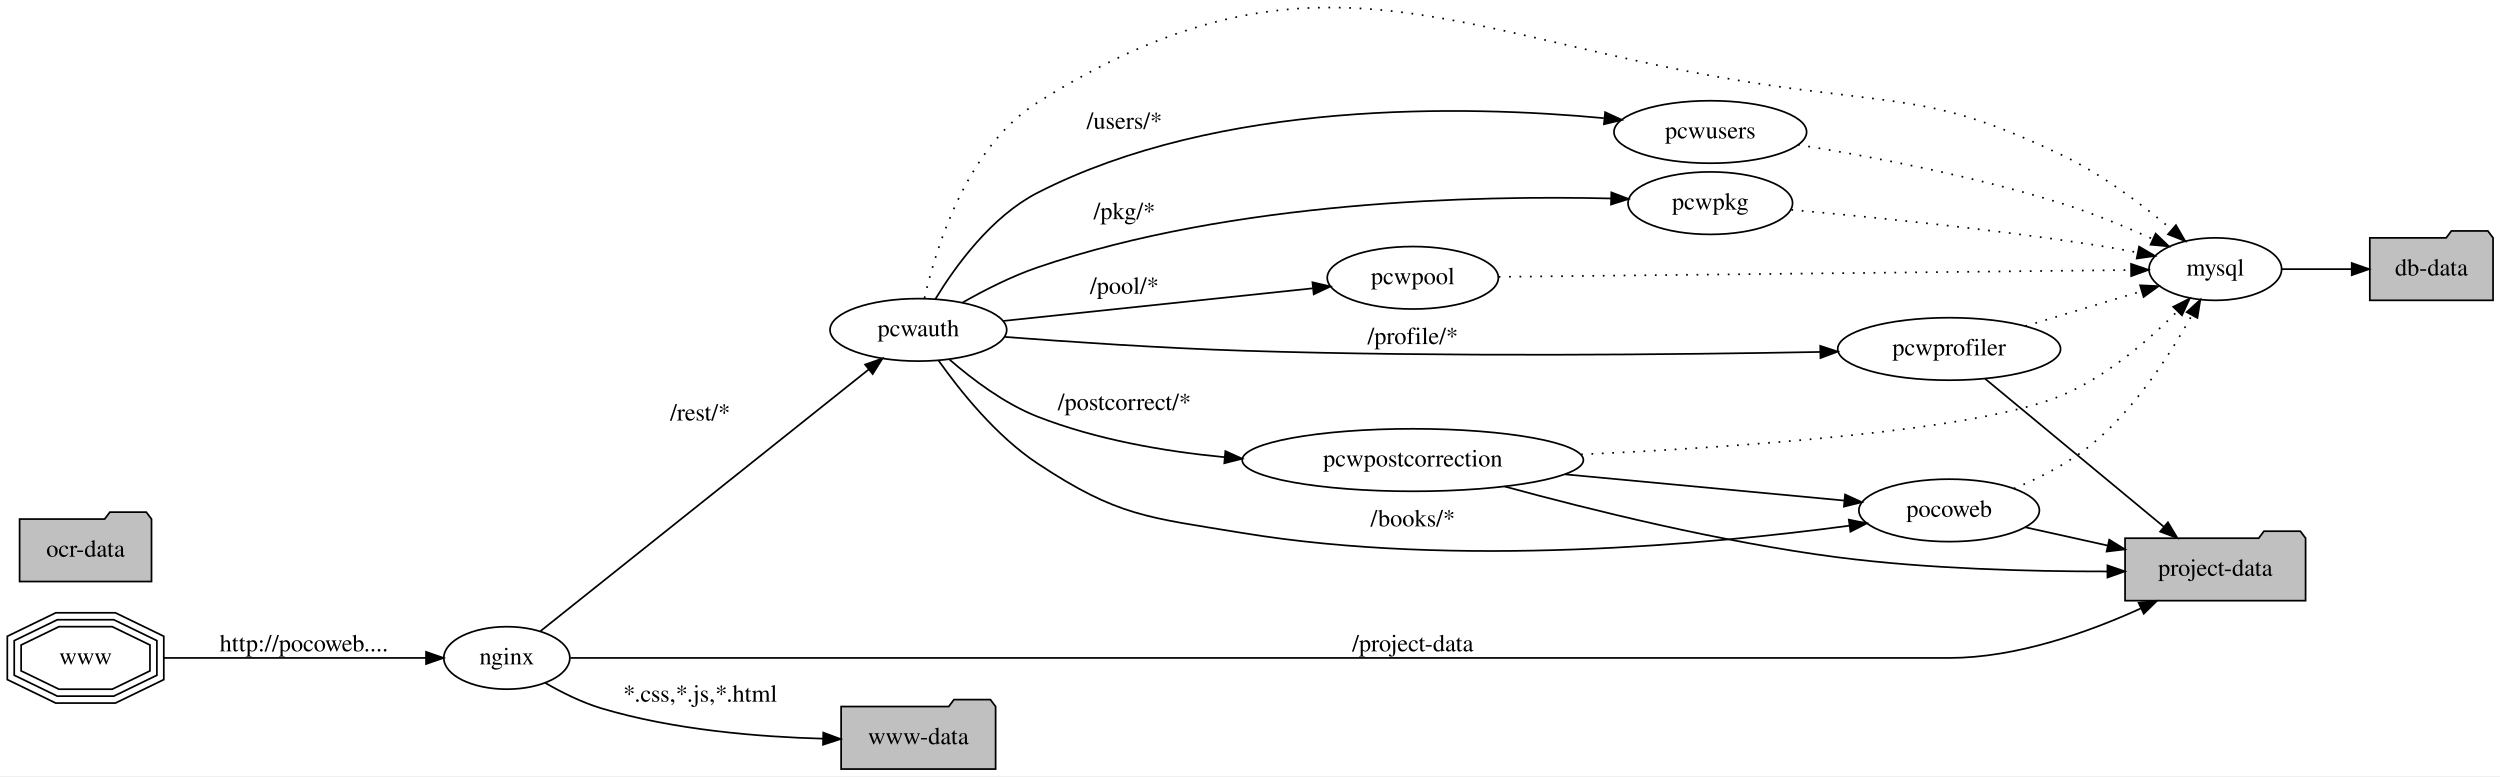
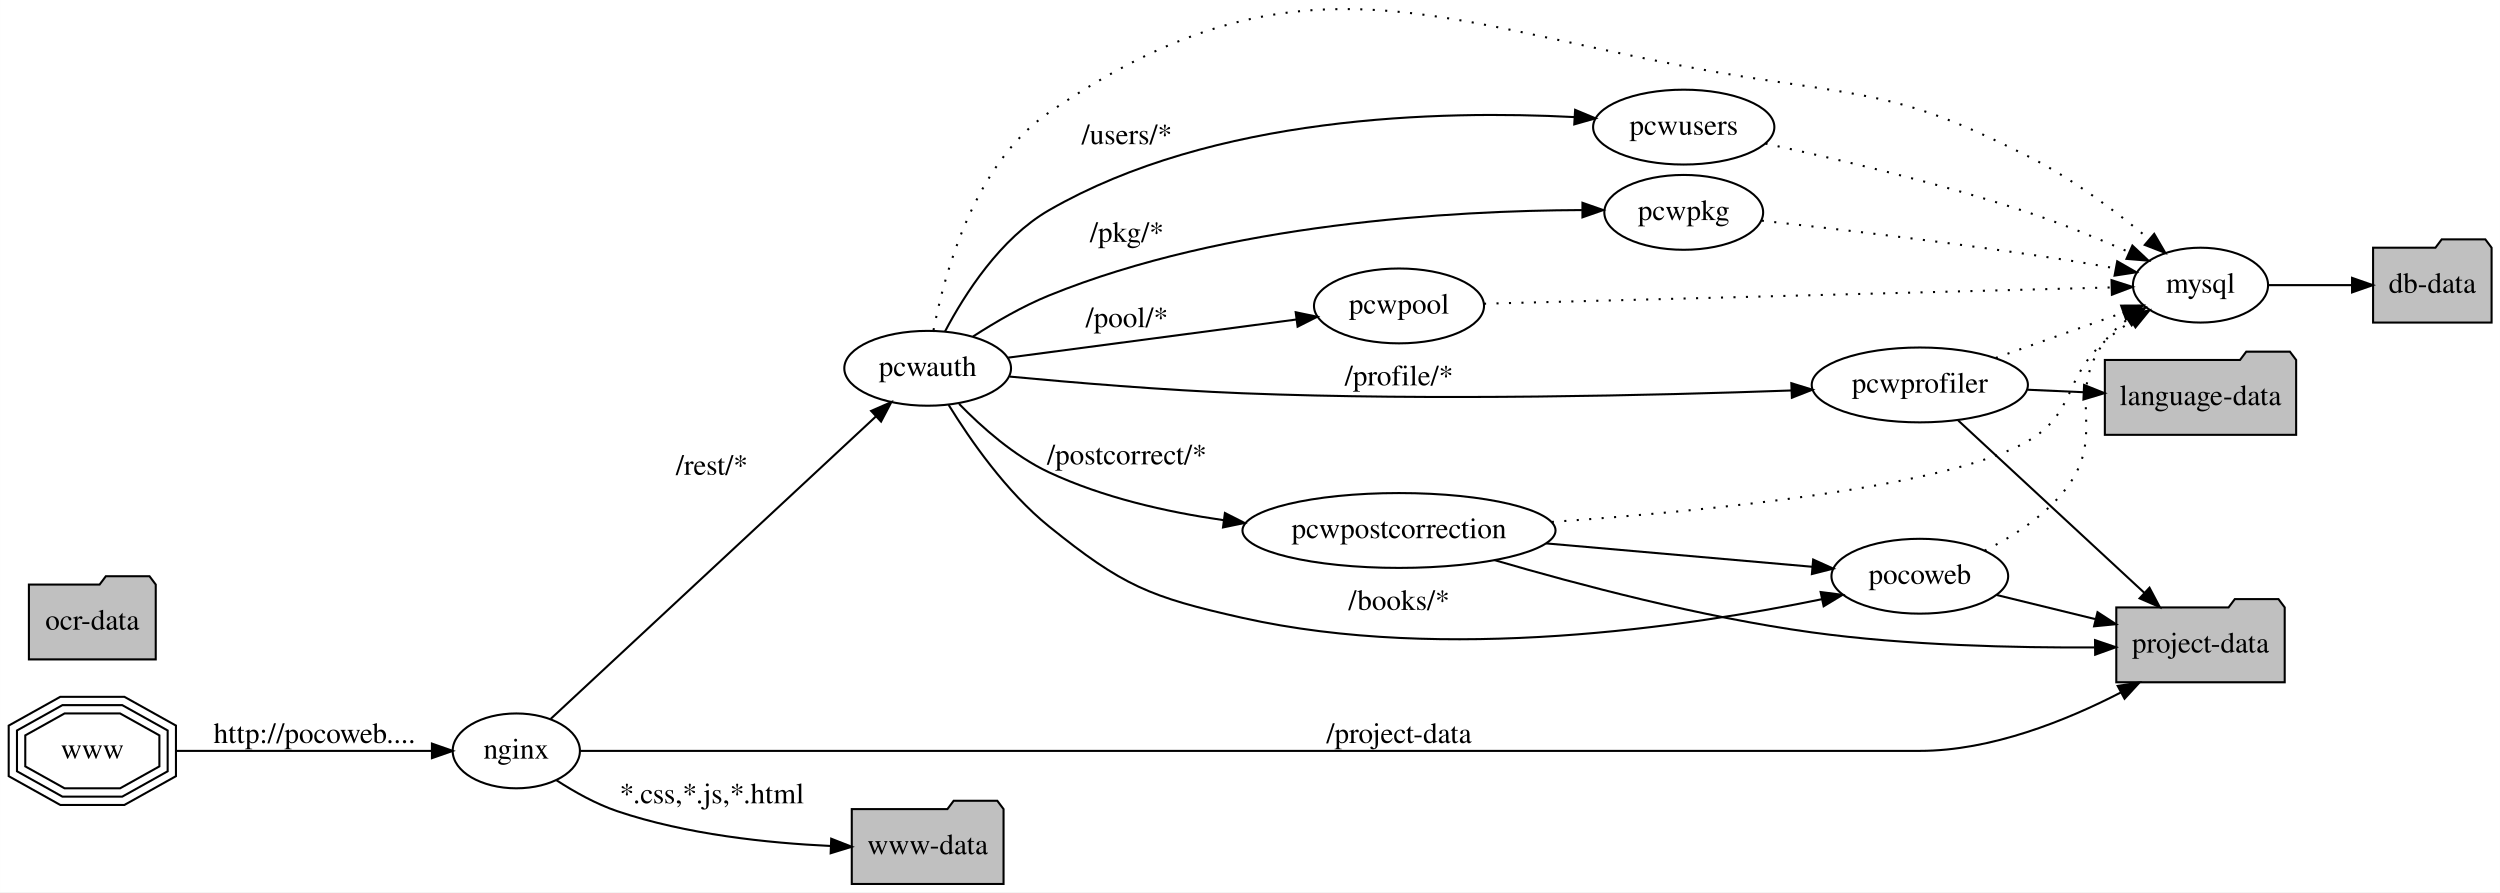
- <svg xmlns="http://www.w3.org/2000/svg" width="1440pt" height="447pt" viewBox="0.00 0.00 1440.22 447.00">
-   <g id="graph0" class="graph" transform="scale(1 1) rotate(0) translate(4 442.997)">
-     <polygon fill="#ffffff" stroke="transparent" points="-4,4 -4,-442.997 1436.216,-442.997 1436.216,4 -4,4" />
+ <svg xmlns="http://www.w3.org/2000/svg" width="1202pt" height="429pt" viewBox="0.00 0.00 1202.28 429.13">
+   <g id="graph0" class="graph" transform="scale(1 1) rotate(0) translate(4 425.1328)">
+     <polygon fill="#ffffff" stroke="transparent" points="-4,4 -4,-425.133 1198.278,-425.133 1198.278,4 -4,4" />
    <g id="node1" class="node">
-       <polygon fill="none" stroke="#000000" points="82.394,-56.544 82.394,-71.456 60.656,-82 29.914,-82 8.176,-71.456 8.176,-56.544 29.914,-46 60.656,-46 82.394,-56.544" />
-       <polygon fill="none" stroke="#000000" points="86.375,-54.033 86.375,-73.966 61.567,-86 29.003,-86 4.195,-73.966 4.195,-54.033 29.003,-42 61.567,-42 86.375,-54.033" />
-       <polygon fill="none" stroke="#000000" points="90.356,-51.523 90.356,-76.477 62.477,-90 28.093,-90 .214,-76.477 .214,-51.523 28.093,-38 62.477,-38 90.356,-51.523" />
-       <text text-anchor="middle" x="45.285" y="-60.3" font-family="Times,serif" font-size="14.00" fill="#000000">www</text>
+       <polygon fill="none" stroke="#000000" points="72.61,-56.544 72.61,-71.456 53.719,-82 27.003,-82 8.111,-71.456 8.111,-56.544 27.003,-46 53.719,-46 72.61,-56.544" />
+       <polygon fill="none" stroke="#000000" points="76.596,-54.192 76.596,-73.808 54.753,-86 25.968,-86 4.125,-73.808 4.125,-54.192 25.968,-42 54.753,-42 76.596,-54.192" />
+       <polygon fill="none" stroke="#000000" points="80.582,-51.84 80.582,-76.16 55.787,-90 24.934,-90 .139,-76.16 .139,-51.84 24.934,-38 55.787,-38 80.582,-51.84" />
+       <text text-anchor="middle" x="40.361" y="-60.3" font-family="Times,serif" font-size="14.00" fill="#000000">www</text>
    </g>
    <g id="node2" class="node">
-       <ellipse fill="none" stroke="#000000" cx="287.967" cy="-64" rx="36.294" ry="18" />
-       <text text-anchor="middle" x="287.967" y="-60.3" font-family="Times,serif" font-size="14.00" fill="#000000">nginx</text>
+       <ellipse fill="none" stroke="#000000" cx="244.269" cy="-64" rx="30.595" ry="18" />
+       <text text-anchor="middle" x="244.269" y="-60.3" font-family="Times,serif" font-size="14.00" fill="#000000">nginx</text>
    </g>
    <g id="edge1" class="edge">
-       <path fill="none" stroke="#000000" d="M90.363,-64C133.382,-64 197.908,-64 241.412,-64" />
-       <polygon fill="#000000" stroke="#000000" points="241.447,-67.5 251.447,-64 241.447,-60.5 241.447,-67.5" />
-       <text text-anchor="middle" x="171.07" y="-67.8" font-family="Times,serif" font-size="14.00" fill="#000000">http://pocoweb....</text>
+       <path fill="none" stroke="#000000" d="M80.646,-64C116.246,-64 167.913,-64 203.621,-64" />
+       <polygon fill="#000000" stroke="#000000" points="203.698,-67.5 213.698,-64 203.698,-60.5 203.698,-67.5" />
+       <text text-anchor="middle" x="147.221" y="-67.8" font-family="Times,serif" font-size="14.00" fill="#000000">http://pocoweb....</text>
    </g>
    <g id="node5" class="node">
-       <ellipse fill="none" stroke="#000000" cx="525.059" cy="-253" rx="50.892" ry="18" />
-       <text text-anchor="middle" x="525.059" y="-249.3" font-family="Times,serif" font-size="14.00" fill="#000000">pcwauth</text>
+       <ellipse fill="none" stroke="#000000" cx="442.112" cy="-248" rx="40.094" ry="18" />
+       <text text-anchor="middle" x="442.112" y="-244.3" font-family="Times,serif" font-size="14.00" fill="#000000">pcwauth</text>
    </g>
    <g id="edge2" class="edge">
-       <path fill="none" stroke="#000000" d="M307.369,-79.467C349.083,-112.719 447.477,-191.155 496.403,-230.156" />
-       <polygon fill="#000000" stroke="#000000" points="494.376,-233.017 504.377,-236.513 498.739,-227.543 494.376,-233.017" />
-       <text text-anchor="middle" x="399.364" y="-200.8" font-family="Times,serif" font-size="14.00" fill="#000000">/rest/*</text>
+       <path fill="none" stroke="#000000" d="M260.796,-79.371C295.521,-111.666 376.225,-186.723 417.234,-224.863" />
+       <polygon fill="#000000" stroke="#000000" points="414.94,-227.508 424.646,-231.756 419.707,-222.382 414.94,-227.508" />
+       <text text-anchor="middle" x="338.316" y="-196.8" font-family="Times,serif" font-size="14.00" fill="#000000">/rest/*</text>
    </g>
    <g id="node11" class="node">
-       <polygon fill="#c0c0c0" stroke="#000000" points="569.559,-36 566.559,-40 545.559,-40 542.559,-36 480.559,-36 480.559,0 569.559,0 569.559,-36" />
-       <text text-anchor="middle" x="525.059" y="-14.3" font-family="Times,serif" font-size="14.00" fill="#000000">www-data</text>
+       <polygon fill="#c0c0c0" stroke="#000000" points="478.612,-36 475.612,-40 454.612,-40 451.612,-36 405.612,-36 405.612,0 478.612,0 478.612,-36" />
+       <text text-anchor="middle" x="442.112" y="-14.3" font-family="Times,serif" font-size="14.00" fill="#000000">www-data</text>
    </g>
    <g id="edge4" class="edge">
-       <path fill="none" stroke="#000000" d="M310.124,-49.609C319.67,-44.105 331.19,-38.35 342.364,-35 384.061,-22.499 433.299,-18.5 470.147,-17.488" />
-       <polygon fill="#000000" stroke="#000000" points="470.271,-20.986 480.195,-17.277 470.124,-13.988 470.271,-20.986" />
-       <text text-anchor="middle" x="399.364" y="-38.8" font-family="Times,serif" font-size="14.00" fill="#000000">*.css,*.js,*.html</text>
+       <path fill="none" stroke="#000000" d="M263.646,-49.836C272.183,-44.298 282.585,-38.458 292.816,-35 325.977,-23.792 365.391,-19.663 395.393,-18.271" />
+       <polygon fill="#000000" stroke="#000000" points="395.726,-21.761 405.587,-17.886 395.462,-14.766 395.726,-21.761" />
+       <text text-anchor="middle" x="338.316" y="-38.8" font-family="Times,serif" font-size="14.00" fill="#000000">*.css,*.js,*.html</text>
    </g>
    <g id="node12" class="node">
-       <polygon fill="#c0c0c0" stroke="#000000" points="1324.216,-133 1321.216,-137 1300.216,-137 1297.216,-133 1220.216,-133 1220.216,-97 1324.216,-97 1324.216,-133" />
-       <text text-anchor="middle" x="1272.216" y="-111.3" font-family="Times,serif" font-size="14.00" fill="#000000">project-data</text>
+       <polygon fill="#c0c0c0" stroke="#000000" points="1094.778,-133 1091.778,-137 1070.778,-137 1067.778,-133 1013.778,-133 1013.778,-97 1094.778,-97 1094.778,-133" />
+       <text text-anchor="middle" x="1054.278" y="-111.3" font-family="Times,serif" font-size="14.00" fill="#000000">project-data</text>
    </g>
    <g id="edge3" class="edge">
-       <path fill="none" stroke="#000000" d="M324.522,-64C371.09,-64 454.055,-64 525.059,-64 525.059,-64 525.059,-64 1118.872,-64 1157.606,-64 1199.16,-78.833 1229.227,-92.5" />
-       <polygon fill="#000000" stroke="#000000" points="1228.027,-95.802 1238.567,-96.876 1230.997,-89.464 1228.027,-95.802" />
-       <text text-anchor="middle" x="809.896" y="-67.8" font-family="Times,serif" font-size="14.00" fill="#000000">/project-data</text>
+       <path fill="none" stroke="#000000" d="M275.111,-64C314.032,-64 383.034,-64 442.112,-64 442.112,-64 442.112,-64 919.283,-64 953.572,-64 989.782,-78.577 1016.059,-92.144" />
+       <polygon fill="#000000" stroke="#000000" points="1014.45,-95.253 1024.919,-96.876 1017.747,-89.078 1014.45,-95.253" />
+       <text text-anchor="middle" x="668.802" y="-67.8" font-family="Times,serif" font-size="14.00" fill="#000000">/project-data</text>
    </g>
    <g id="node3" class="node">
-       <ellipse fill="none" stroke="#000000" cx="1118.872" cy="-149" rx="51.991" ry="18" />
-       <text text-anchor="middle" x="1118.872" y="-145.3" font-family="Times,serif" font-size="14.00" fill="#000000">pocoweb</text>
+       <ellipse fill="none" stroke="#000000" cx="919.283" cy="-148" rx="42.494" ry="18" />
+       <text text-anchor="middle" x="919.283" y="-144.3" font-family="Times,serif" font-size="14.00" fill="#000000">pocoweb</text>
    </g>
    <g id="node4" class="node">
-       <ellipse fill="none" stroke="#000000" cx="1272.216" cy="-288" rx="38.194" ry="18" />
-       <text text-anchor="middle" x="1272.216" y="-284.3" font-family="Times,serif" font-size="14.00" fill="#000000">mysql</text>
+       <ellipse fill="none" stroke="#000000" cx="1054.278" cy="-288" rx="32.494" ry="18" />
+       <text text-anchor="middle" x="1054.278" y="-284.3" font-family="Times,serif" font-size="14.00" fill="#000000">mysql</text>
    </g>
    <g id="edge5" class="edge">
-       <path fill="none" stroke="#000000" stroke-dasharray="1,5" d="M1156.149,-161.555C1171.483,-167.904 1188.763,-176.695 1202.216,-188 1226.633,-208.519 1246.534,-239.474 1258.79,-261.502" />
-       <polygon fill="#000000" stroke="#000000" points="1255.732,-263.206 1263.565,-270.34 1261.891,-259.878 1255.732,-263.206" />
+       <path fill="none" stroke="#000000" stroke-dasharray="1,5" d="M950.453,-160.295C964.531,-167.321 980.224,-177.466 990.278,-191 1009.435,-216.786 988.944,-235.347 1008.278,-261 1011.257,-264.952 1014.996,-268.43 1019.049,-271.461" />
+       <polygon fill="#000000" stroke="#000000" points="1017.372,-274.545 1027.665,-277.06 1021.187,-268.676 1017.372,-274.545" />
    </g>
    <g id="edge6" class="edge">
-       <path fill="none" stroke="#000000" d="M1162.814,-139.257C1177.619,-135.974 1194.428,-132.248 1210.351,-128.717" />
-       <polygon fill="#000000" stroke="#000000" points="1211.12,-132.131 1220.125,-126.55 1209.605,-125.297 1211.12,-132.131" />
+       <path fill="none" stroke="#000000" d="M956.171,-138.983C970.772,-135.413 987.797,-131.252 1003.527,-127.406" />
+       <polygon fill="#000000" stroke="#000000" points="1004.755,-130.709 1013.638,-124.935 1003.093,-123.909 1004.755,-130.709" />
+     </g>
+     <g id="node15" class="node">
+       <polygon fill="#c0c0c0" stroke="#000000" points="1194.278,-306 1191.278,-310 1170.278,-310 1167.278,-306 1137.278,-306 1137.278,-270 1194.278,-270 1194.278,-306" />
+       <text text-anchor="middle" x="1165.778" y="-284.3" font-family="Times,serif" font-size="14.00" fill="#000000">db-data</text>
+     </g>
+     <g id="edge21" class="edge">
+       <path fill="none" stroke="#000000" d="M1086.829,-288C1099.407,-288 1113.903,-288 1127.014,-288" />
+       <polygon fill="#000000" stroke="#000000" points="1127.168,-291.5 1137.168,-288 1127.168,-284.5 1127.168,-291.5" />
+     </g>
+     <g id="edge7" class="edge">
+       <path fill="none" stroke="#000000" d="M452.213,-230.371C462.551,-213.586 479.966,-188.504 500.409,-172 535.987,-143.277 548.794,-138.021 593.409,-128 690.788,-106.126 808.376,-123.804 872.305,-136.974" />
+       <polygon fill="#000000" stroke="#000000" points="871.586,-140.399 882.093,-139.042 873.033,-133.55 871.586,-140.399" />
+       <text text-anchor="middle" x="668.802" y="-131.8" font-family="Times,serif" font-size="14.00" fill="#000000">/books/*</text>
+     </g>
+     <g id="edge13" class="edge">
+       <path fill="none" stroke="#000000" stroke-dasharray="1,5" d="M444.933,-266.33C450.287,-294.187 464.758,-346.523 500.409,-371 628.355,-458.846 695.682,-408.192 849.288,-386 905.236,-377.917 920.732,-375.312 971.278,-350 992.506,-339.37 1013.908,-323.219 1029.662,-310.067" />
+       <polygon fill="#000000" stroke="#000000" points="1032.016,-312.659 1037.355,-303.508 1027.475,-307.333 1032.016,-312.659" />
+     </g>
+     <g id="node6" class="node">
+       <ellipse fill="none" stroke="#000000" cx="805.741" cy="-364" rx="43.592" ry="18" />
+       <text text-anchor="middle" x="805.741" y="-360.3" font-family="Times,serif" font-size="14.00" fill="#000000">pcwusers</text>
+     </g>
+     <g id="edge8" class="edge">
+       <path fill="none" stroke="#000000" d="M450.482,-265.769C459.929,-283.678 477.076,-310.536 500.409,-324 579.473,-369.623 688.898,-372.182 753.012,-368.826" />
+       <polygon fill="#000000" stroke="#000000" points="753.51,-372.303 763.285,-368.217 753.096,-365.315 753.51,-372.303" />
+       <text text-anchor="middle" x="537.909" y="-355.8" font-family="Times,serif" font-size="14.00" fill="#000000">/users/*</text>
+     </g>
+     <g id="node7" class="node">
+       <ellipse fill="none" stroke="#000000" cx="919.283" cy="-240" rx="51.991" ry="18" />
+       <text text-anchor="middle" x="919.283" y="-236.3" font-family="Times,serif" font-size="14.00" fill="#000000">pcwprofiler</text>
+     </g>
+     <g id="edge9" class="edge">
+       <path fill="none" stroke="#000000" d="M481.563,-244.011C512.064,-241.136 555.364,-237.506 593.409,-236 685.309,-232.361 791.891,-234.956 857.456,-237.336" />
+       <polygon fill="#000000" stroke="#000000" points="857.495,-240.839 867.618,-237.715 857.755,-233.844 857.495,-240.839" />
+       <text text-anchor="middle" x="668.802" y="-239.8" font-family="Times,serif" font-size="14.00" fill="#000000">/profile/*</text>
+     </g>
+     <g id="node8" class="node">
+       <ellipse fill="none" stroke="#000000" cx="668.802" cy="-170" rx="75.287" ry="18" />
+       <text text-anchor="middle" x="668.802" y="-166.3" font-family="Times,serif" font-size="14.00" fill="#000000">pcwpostcorrection</text>
+     </g>
+     <g id="edge10" class="edge">
+       <path fill="none" stroke="#000000" d="M457.225,-230.886C468.099,-219.706 483.736,-205.785 500.409,-198 526.358,-185.883 556.71,-178.924 584.444,-174.956" />
+       <polygon fill="#000000" stroke="#000000" points="585.075,-178.403 594.531,-173.625 584.159,-171.464 585.075,-178.403" />
+       <text text-anchor="middle" x="537.909" y="-201.8" font-family="Times,serif" font-size="14.00" fill="#000000">/postcorrect/*</text>
+     </g>
+     <g id="node9" class="node">
+       <ellipse fill="none" stroke="#000000" cx="805.741" cy="-323" rx="38.194" ry="18" />
+       <text text-anchor="middle" x="805.741" y="-319.3" font-family="Times,serif" font-size="14.00" fill="#000000">pcwpkg</text>
+     </g>
+     <g id="edge11" class="edge">
+       <path fill="none" stroke="#000000" d="M463.968,-263.322C474.567,-270.168 487.725,-277.838 500.409,-283 585.838,-317.766 694.791,-323.84 756.765,-324.104" />
+       <polygon fill="#000000" stroke="#000000" points="757.038,-327.604 767.035,-324.096 757.032,-320.604 757.038,-327.604" />
+       <text text-anchor="middle" x="537.909" y="-308.8" font-family="Times,serif" font-size="14.00" fill="#000000">/pkg/*</text>
+     </g>
+     <g id="node10" class="node">
+       <ellipse fill="none" stroke="#000000" cx="668.802" cy="-278" rx="40.893" ry="18" />
+       <text text-anchor="middle" x="668.802" y="-274.3" font-family="Times,serif" font-size="14.00" fill="#000000">pcwpool</text>
+     </g>
+     <g id="edge12" class="edge">
+       <path fill="none" stroke="#000000" d="M480.824,-253.123C519.142,-258.194 577.946,-265.976 619.566,-271.484" />
+       <polygon fill="#000000" stroke="#000000" points="619.117,-274.955 629.49,-272.797 620.035,-268.016 619.117,-274.955" />
+       <text text-anchor="middle" x="537.909" y="-267.8" font-family="Times,serif" font-size="14.00" fill="#000000">/pool/*</text>
+     </g>
+     <g id="edge20" class="edge">
+       <path fill="none" stroke="#000000" stroke-dasharray="1,5" d="M845.03,-356.083C878.884,-348.833 928.854,-337.103 971.278,-323 987.591,-317.577 1005.197,-310.359 1019.979,-303.886" />
+       <polygon fill="#000000" stroke="#000000" points="1021.528,-307.028 1029.243,-299.767 1018.684,-300.632 1021.528,-307.028" />
+     </g>
+     <g id="edge16" class="edge">
+       <path fill="none" stroke="#000000" stroke-dasharray="1,5" d="M955.815,-252.989C974.832,-259.751 998.036,-268.002 1017.141,-274.795" />
+       <polygon fill="#000000" stroke="#000000" points="1016.12,-278.147 1026.715,-278.199 1018.465,-271.551 1016.12,-278.147" />
+     </g>
+     <g id="edge14" class="edge">
+       <path fill="none" stroke="#000000" d="M937.77,-222.881C960.905,-201.46 1000.705,-164.607 1027.256,-140.021" />
+       <polygon fill="#000000" stroke="#000000" points="1029.744,-142.488 1034.703,-133.126 1024.987,-137.352 1029.744,-142.488" />
+     </g>
+     <g id="node13" class="node">
+       <polygon fill="#c0c0c0" stroke="#000000" points="1100.278,-252 1097.278,-256 1076.278,-256 1073.278,-252 1008.278,-252 1008.278,-216 1100.278,-216 1100.278,-252" />
+       <text text-anchor="middle" x="1054.278" y="-230.3" font-family="Times,serif" font-size="14.00" fill="#000000">language-data</text>
+     </g>
+     <g id="edge15" class="edge">
+       <path fill="none" stroke="#000000" d="M971.09,-237.697C979.854,-237.308 988.992,-236.902 997.868,-236.507" />
+       <polygon fill="#000000" stroke="#000000" points="998.293,-239.992 1008.128,-236.051 997.982,-232.999 998.293,-239.992" />
+     </g>
+     <g id="edge18" class="edge">
+       <path fill="none" stroke="#000000" d="M739.576,-163.784C780.304,-160.207 830.577,-155.791 867.584,-152.541" />
+       <polygon fill="#000000" stroke="#000000" points="867.996,-156.018 877.651,-151.657 867.383,-149.045 867.996,-156.018" />
+     </g>
+     <g id="edge19" class="edge">
+       <path fill="none" stroke="#000000" stroke-dasharray="1,5" d="M742.308,-174.11C819.092,-179.508 933.528,-191 971.278,-213 994.551,-226.562 988.071,-243.19 1008.278,-261 1012.173,-264.433 1016.568,-267.657 1021.057,-270.599" />
+       <polygon fill="#000000" stroke="#000000" points="1019.344,-273.654 1029.7,-275.89 1022.999,-267.684 1019.344,-273.654" />
+     </g>
+     <g id="edge17" class="edge">
+       <path fill="none" stroke="#000000" d="M714.788,-155.728C754.678,-144.055 814.194,-128.322 867.288,-121 913.021,-114.692 965.614,-113.54 1003.351,-113.762" />
+       <polygon fill="#000000" stroke="#000000" points="1003.55,-117.264 1013.583,-113.858 1003.616,-110.264 1003.55,-117.264" />
+     </g>
+     <g id="edge22" class="edge">
+       <path fill="none" stroke="#000000" stroke-dasharray="1,5" d="M843.3,-319.002C880.655,-314.865 939.557,-307.908 990.278,-300 997.812,-298.825 1005.818,-297.437 1013.525,-296.029" />
+       <polygon fill="#000000" stroke="#000000" points="1014.231,-299.457 1023.419,-294.182 1012.947,-292.576 1014.231,-299.457" />
+     </g>
+     <g id="edge23" class="edge">
+       <path fill="none" stroke="#000000" stroke-dasharray="1,5" d="M709.69,-279.061C783.158,-280.967 936.793,-284.952 1011.566,-286.892" />
+       <polygon fill="#000000" stroke="#000000" points="1011.49,-290.391 1021.577,-287.152 1011.671,-283.393 1011.49,-290.391" />
    </g>
    <g id="node14" class="node">
-       <polygon fill="#c0c0c0" stroke="#000000" points="1432.216,-306 1429.216,-310 1408.216,-310 1405.216,-306 1361.216,-306 1361.216,-270 1432.216,-270 1432.216,-306" />
-       <text text-anchor="middle" x="1396.716" y="-284.3" font-family="Times,serif" font-size="14.00" fill="#000000">db-data</text>
-     </g>
-     <g id="edge20" class="edge">
-       <path fill="none" stroke="#000000" d="M1310.586,-288C1323.214,-288 1337.388,-288 1350.535,-288" />
-       <polygon fill="#000000" stroke="#000000" points="1350.81,-291.5 1360.81,-288 1350.81,-284.5 1350.81,-291.5" />
-     </g>
-     <g id="edge7" class="edge">
-       <path fill="none" stroke="#000000" d="M536.711,-235.31C548.993,-217.942 569.851,-191.818 593.755,-176 639.935,-145.441 657.117,-145.009 711.755,-136 834.956,-115.686 981.885,-129.579 1061.198,-140.156" />
-       <polygon fill="#000000" stroke="#000000" points="1061.083,-143.672 1071.464,-141.557 1062.029,-136.737 1061.083,-143.672" />
-       <text text-anchor="middle" x="809.896" y="-139.8" font-family="Times,serif" font-size="14.00" fill="#000000">/books/*</text>
-     </g>
-     <g id="edge13" class="edge">
-       <path fill="none" stroke="#000000" stroke-dasharray="1,5" d="M528.586,-271.329C535.371,-300.952 553.307,-358.593 593.755,-384 760.416,-488.687 841.215,-415.252 1036.527,-391 1103.252,-382.715 1122.458,-382.796 1183.216,-354 1206.669,-342.885 1230.123,-325.153 1247.061,-310.866" />
-       <polygon fill="#000000" stroke="#000000" points="1249.536,-313.354 1254.825,-304.174 1244.965,-308.052 1249.536,-313.354" />
-     </g>
-     <g id="node6" class="node">
-       <ellipse fill="none" stroke="#000000" cx="981.282" cy="-367" rx="55.491" ry="18" />
-       <text text-anchor="middle" x="981.282" y="-363.3" font-family="Times,serif" font-size="14.00" fill="#000000">pcwusers</text>
-     </g>
-     <g id="edge8" class="edge">
-       <path fill="none" stroke="#000000" d="M534.807,-270.676C546.233,-289.477 567.052,-318.35 593.755,-332 698.523,-385.557 840.123,-382.437 919.934,-374.972" />
-       <polygon fill="#000000" stroke="#000000" points="920.696,-378.414 930.302,-373.945 920.006,-371.448 920.696,-378.414" />
-       <text text-anchor="middle" x="643.755" y="-368.8" font-family="Times,serif" font-size="14.00" fill="#000000">/users/*</text>
-     </g>
-     <g id="node7" class="node">
-       <ellipse fill="none" stroke="#000000" cx="1118.872" cy="-242" rx="64.189" ry="18" />
-       <text text-anchor="middle" x="1118.872" y="-238.3" font-family="Times,serif" font-size="14.00" fill="#000000">pcwprofiler</text>
-     </g>
-     <g id="edge9" class="edge">
-       <path fill="none" stroke="#000000" d="M574.545,-248.951C612.15,-246.085 665.171,-242.496 711.755,-241 827.94,-237.27 962.871,-238.745 1044.509,-240.277" />
-       <polygon fill="#000000" stroke="#000000" points="1044.62,-243.78 1054.685,-240.474 1044.755,-236.781 1044.62,-243.78" />
-       <text text-anchor="middle" x="809.896" y="-244.8" font-family="Times,serif" font-size="14.00" fill="#000000">/profile/*</text>
-     </g>
-     <g id="node8" class="node">
-       <ellipse fill="none" stroke="#000000" cx="809.896" cy="-178" rx="98.283" ry="18" />
-       <text text-anchor="middle" x="809.896" y="-174.3" font-family="Times,serif" font-size="14.00" fill="#000000">pcwpostcorrection</text>
-     </g>
-     <g id="edge10" class="edge">
-       <path fill="none" stroke="#000000" d="M543.021,-235.887C556.044,-224.556 574.655,-210.456 593.755,-203 627.383,-189.873 666.025,-183.063 701.251,-179.683" />
-       <polygon fill="#000000" stroke="#000000" points="701.918,-183.138 711.575,-178.779 701.308,-176.164 701.918,-183.138" />
-       <text text-anchor="middle" x="643.755" y="-206.8" font-family="Times,serif" font-size="14.00" fill="#000000">/postcorrect/*</text>
-     </g>
-     <g id="node9" class="node">
-       <ellipse fill="none" stroke="#000000" cx="981.282" cy="-326" rx="47.392" ry="18" />
-       <text text-anchor="middle" x="981.282" y="-322.3" font-family="Times,serif" font-size="14.00" fill="#000000">pcwpkg</text>
-     </g>
-     <g id="edge11" class="edge">
-       <path fill="none" stroke="#000000" d="M550.318,-268.625C562.951,-275.81 578.721,-283.86 593.755,-289 706.216,-327.447 847.035,-330.532 924.185,-328.696" />
-       <polygon fill="#000000" stroke="#000000" points="924.283,-332.195 934.183,-328.422 924.091,-325.197 924.283,-332.195" />
-       <text text-anchor="middle" x="643.755" y="-316.8" font-family="Times,serif" font-size="14.00" fill="#000000">/pkg/*</text>
-     </g>
-     <g id="node10" class="node">
-       <ellipse fill="none" stroke="#000000" cx="809.896" cy="-283" rx="49.291" ry="18" />
-       <text text-anchor="middle" x="809.896" y="-279.3" font-family="Times,serif" font-size="14.00" fill="#000000">pcwpool</text>
-     </g>
-     <g id="edge12" class="edge">
-       <path fill="none" stroke="#000000" d="M573.701,-258.123C623.156,-263.332 699.77,-271.401 752.245,-276.928" />
-       <polygon fill="#000000" stroke="#000000" points="752.092,-280.431 762.404,-277.998 752.825,-273.47 752.092,-280.431" />
-       <text text-anchor="middle" x="643.755" y="-273.8" font-family="Times,serif" font-size="14.00" fill="#000000">/pool/*</text>
-     </g>
-     <g id="edge19" class="edge">
-       <path fill="none" stroke="#000000" stroke-dasharray="1,5" d="M1031.788,-359.672C1073.073,-352.987 1132.667,-341.743 1183.216,-326 1201.016,-320.456 1220.108,-312.578 1236.026,-305.432" />
-       <polygon fill="#000000" stroke="#000000" points="1237.85,-308.446 1245.488,-301.104 1234.938,-302.081 1237.85,-308.446" />
-     </g>
-     <g id="edge15" class="edge">
-       <path fill="none" stroke="#000000" stroke-dasharray="1,5" d="M1162.814,-255.182C1183.806,-261.479 1208.827,-268.985 1229.639,-275.228" />
-       <polygon fill="#000000" stroke="#000000" points="1228.898,-278.659 1239.482,-278.18 1230.909,-271.955 1228.898,-278.659" />
-     </g>
-     <g id="edge14" class="edge">
-       <path fill="none" stroke="#000000" d="M1139.553,-224.872C1166.118,-202.87 1212.403,-164.537 1242.674,-139.466" />
-       <polygon fill="#000000" stroke="#000000" points="1244.911,-142.158 1250.38,-133.084 1240.446,-136.767 1244.911,-142.158" />
-     </g>
-     <g id="edge17" class="edge">
-       <path fill="none" stroke="#000000" d="M897.61,-169.767C949.028,-164.941 1012.668,-158.968 1058.478,-154.668" />
-       <polygon fill="#000000" stroke="#000000" points="1058.924,-158.142 1068.553,-153.723 1058.269,-151.173 1058.924,-158.142" />
-     </g>
-     <g id="edge18" class="edge">
-       <path fill="none" stroke="#000000" stroke-dasharray="1,5" d="M906.834,-181.251C1000.45,-185.527 1134.931,-194.99 1183.216,-215 1209.312,-225.815 1233.724,-246.942 1250.355,-263.697" />
-       <polygon fill="#000000" stroke="#000000" points="1247.968,-266.264 1257.427,-271.035 1253.008,-261.406 1247.968,-266.264" />
-     </g>
-     <g id="edge16" class="edge">
-       <path fill="none" stroke="#000000" d="M862.809,-162.772C912,-149.363 987.553,-130.66 1054.527,-122 1106.603,-115.266 1166.237,-113.778 1209.906,-113.826" />
-       <polygon fill="#000000" stroke="#000000" points="1210.076,-117.327 1220.089,-113.865 1210.103,-110.327 1210.076,-117.327" />
-     </g>
-     <g id="edge21" class="edge">
-       <path fill="none" stroke="#000000" stroke-dasharray="1,5" d="M1027.99,-322.145C1072.815,-318.158 1142.348,-311.22 1202.216,-302 1210.402,-300.739 1219.084,-299.183 1227.446,-297.571" />
-       <polygon fill="#000000" stroke="#000000" points="1228.302,-300.969 1237.431,-295.593 1226.942,-294.103 1228.302,-300.969" />
-     </g>
-     <g id="edge22" class="edge">
-       <path fill="none" stroke="#000000" stroke-dasharray="1,5" d="M859.372,-283.535C948.552,-284.5 1135.192,-286.518 1223.681,-287.475" />
-       <polygon fill="#000000" stroke="#000000" points="1223.68,-290.975 1233.718,-287.584 1223.756,-283.976 1223.68,-290.975" />
-     </g>
-     <g id="node13" class="node">
-       <polygon fill="#c0c0c0" stroke="#000000" points="83.285,-144 80.285,-148 59.285,-148 56.285,-144 7.285,-144 7.285,-108 83.285,-108 83.285,-144" />
-       <text text-anchor="middle" x="45.285" y="-122.3" font-family="Times,serif" font-size="14.00" fill="#000000">ocr-data</text>
+       <polygon fill="#c0c0c0" stroke="#000000" points="70.861,-144 67.861,-148 46.861,-148 43.861,-144 9.861,-144 9.861,-108 70.861,-108 70.861,-144" />
+       <text text-anchor="middle" x="40.361" y="-122.3" font-family="Times,serif" font-size="14.00" fill="#000000">ocr-data</text>
    </g>
  </g>
</svg>
